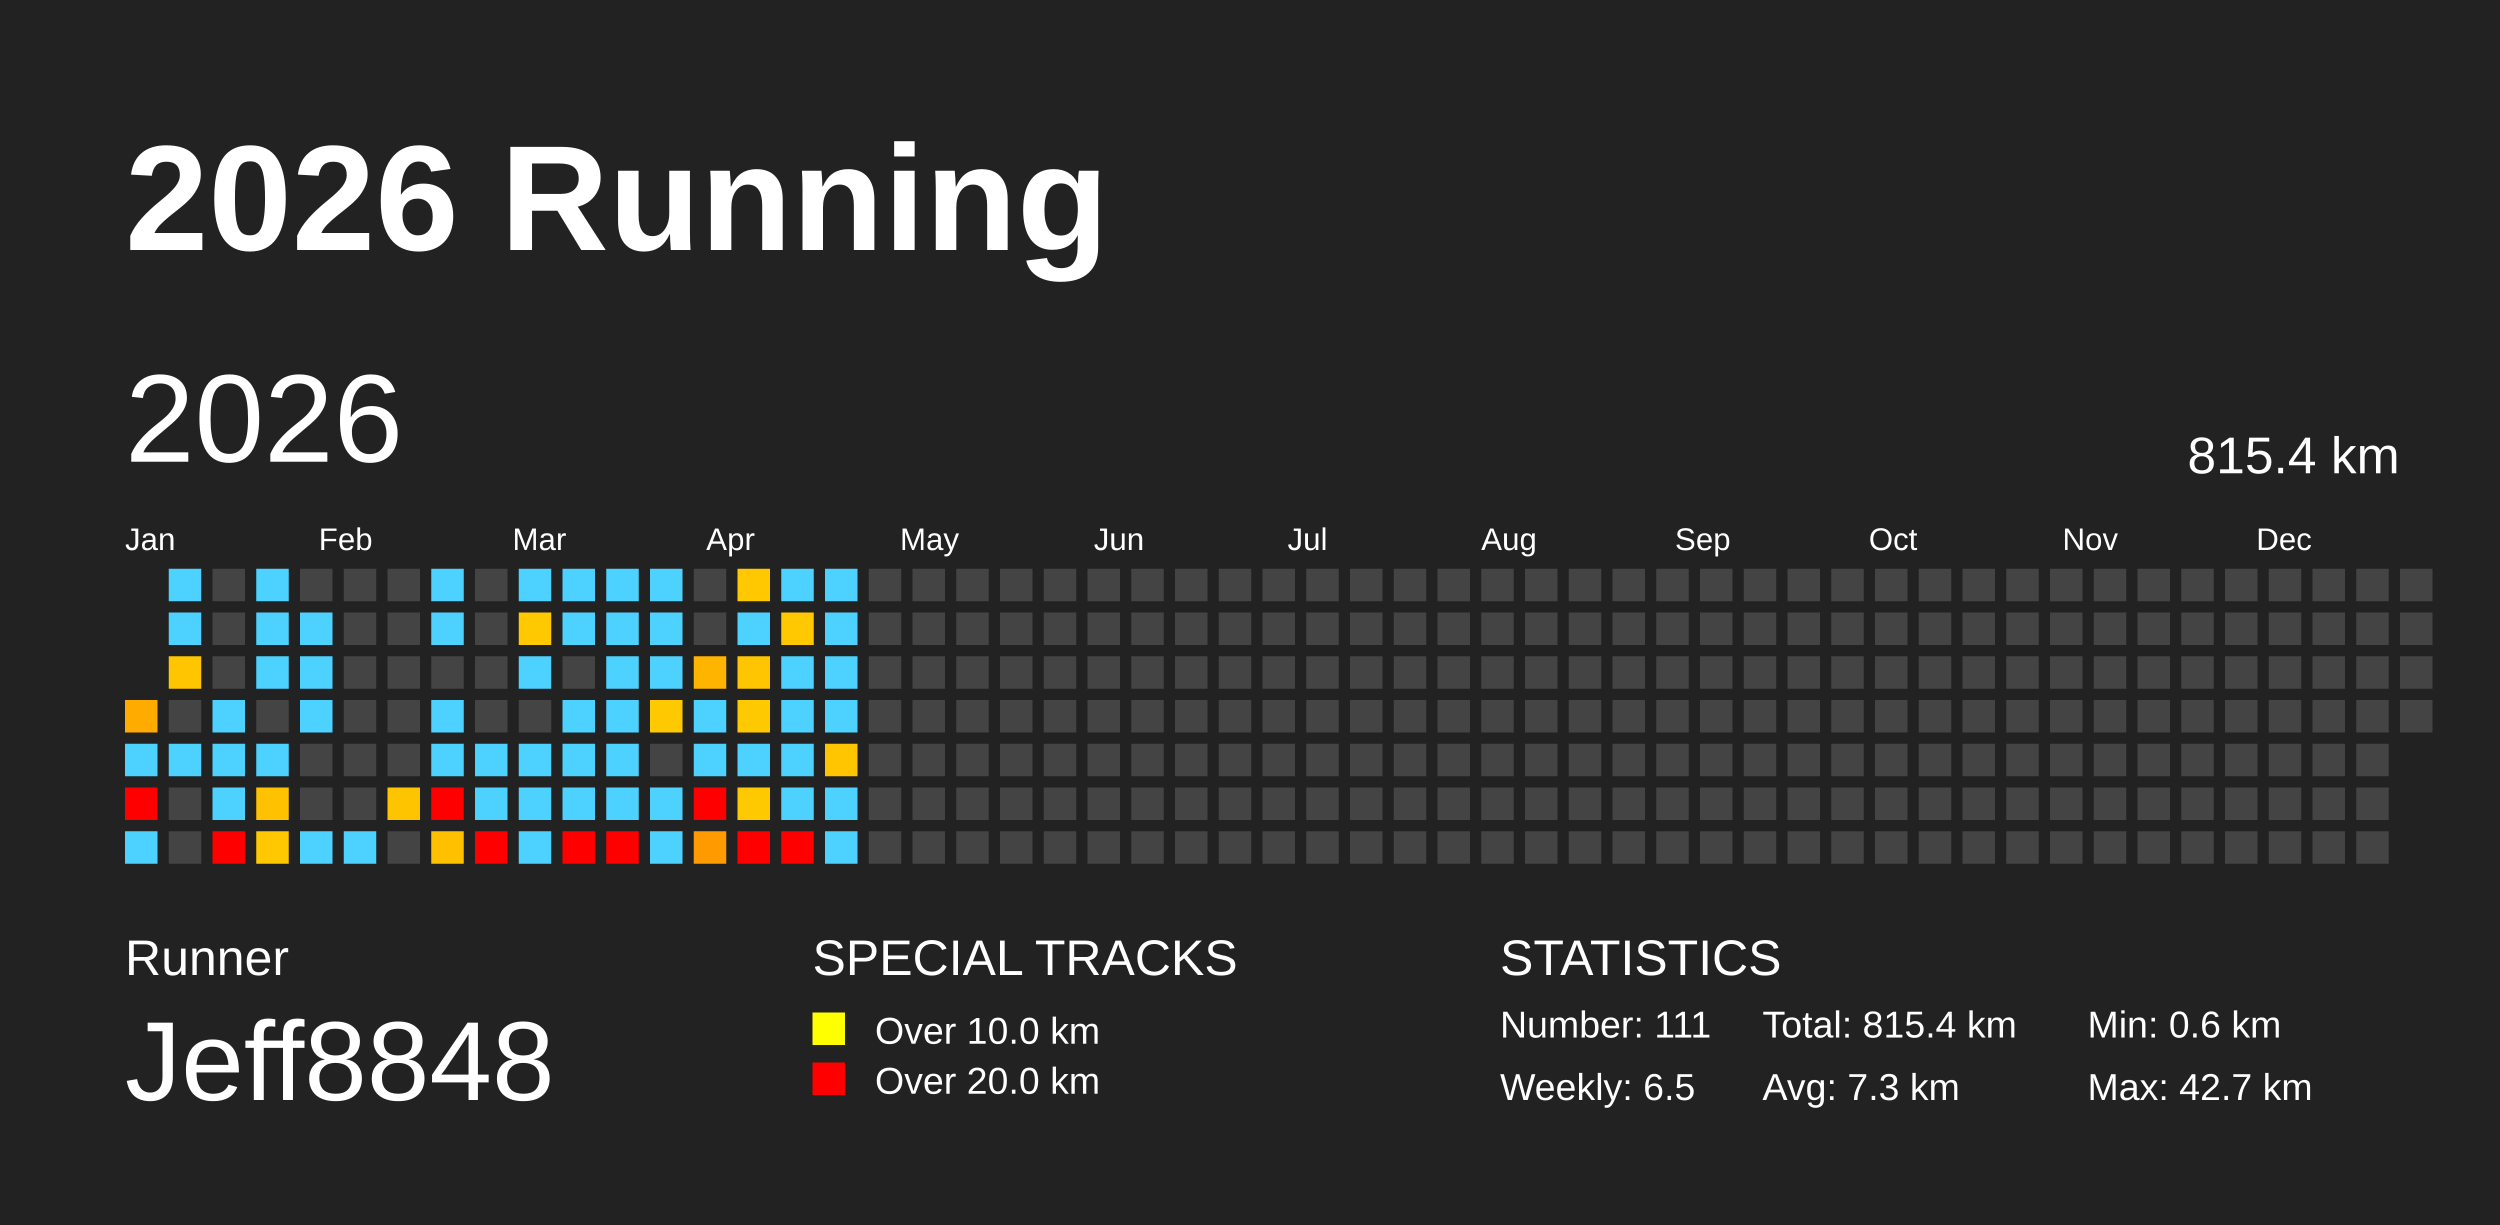
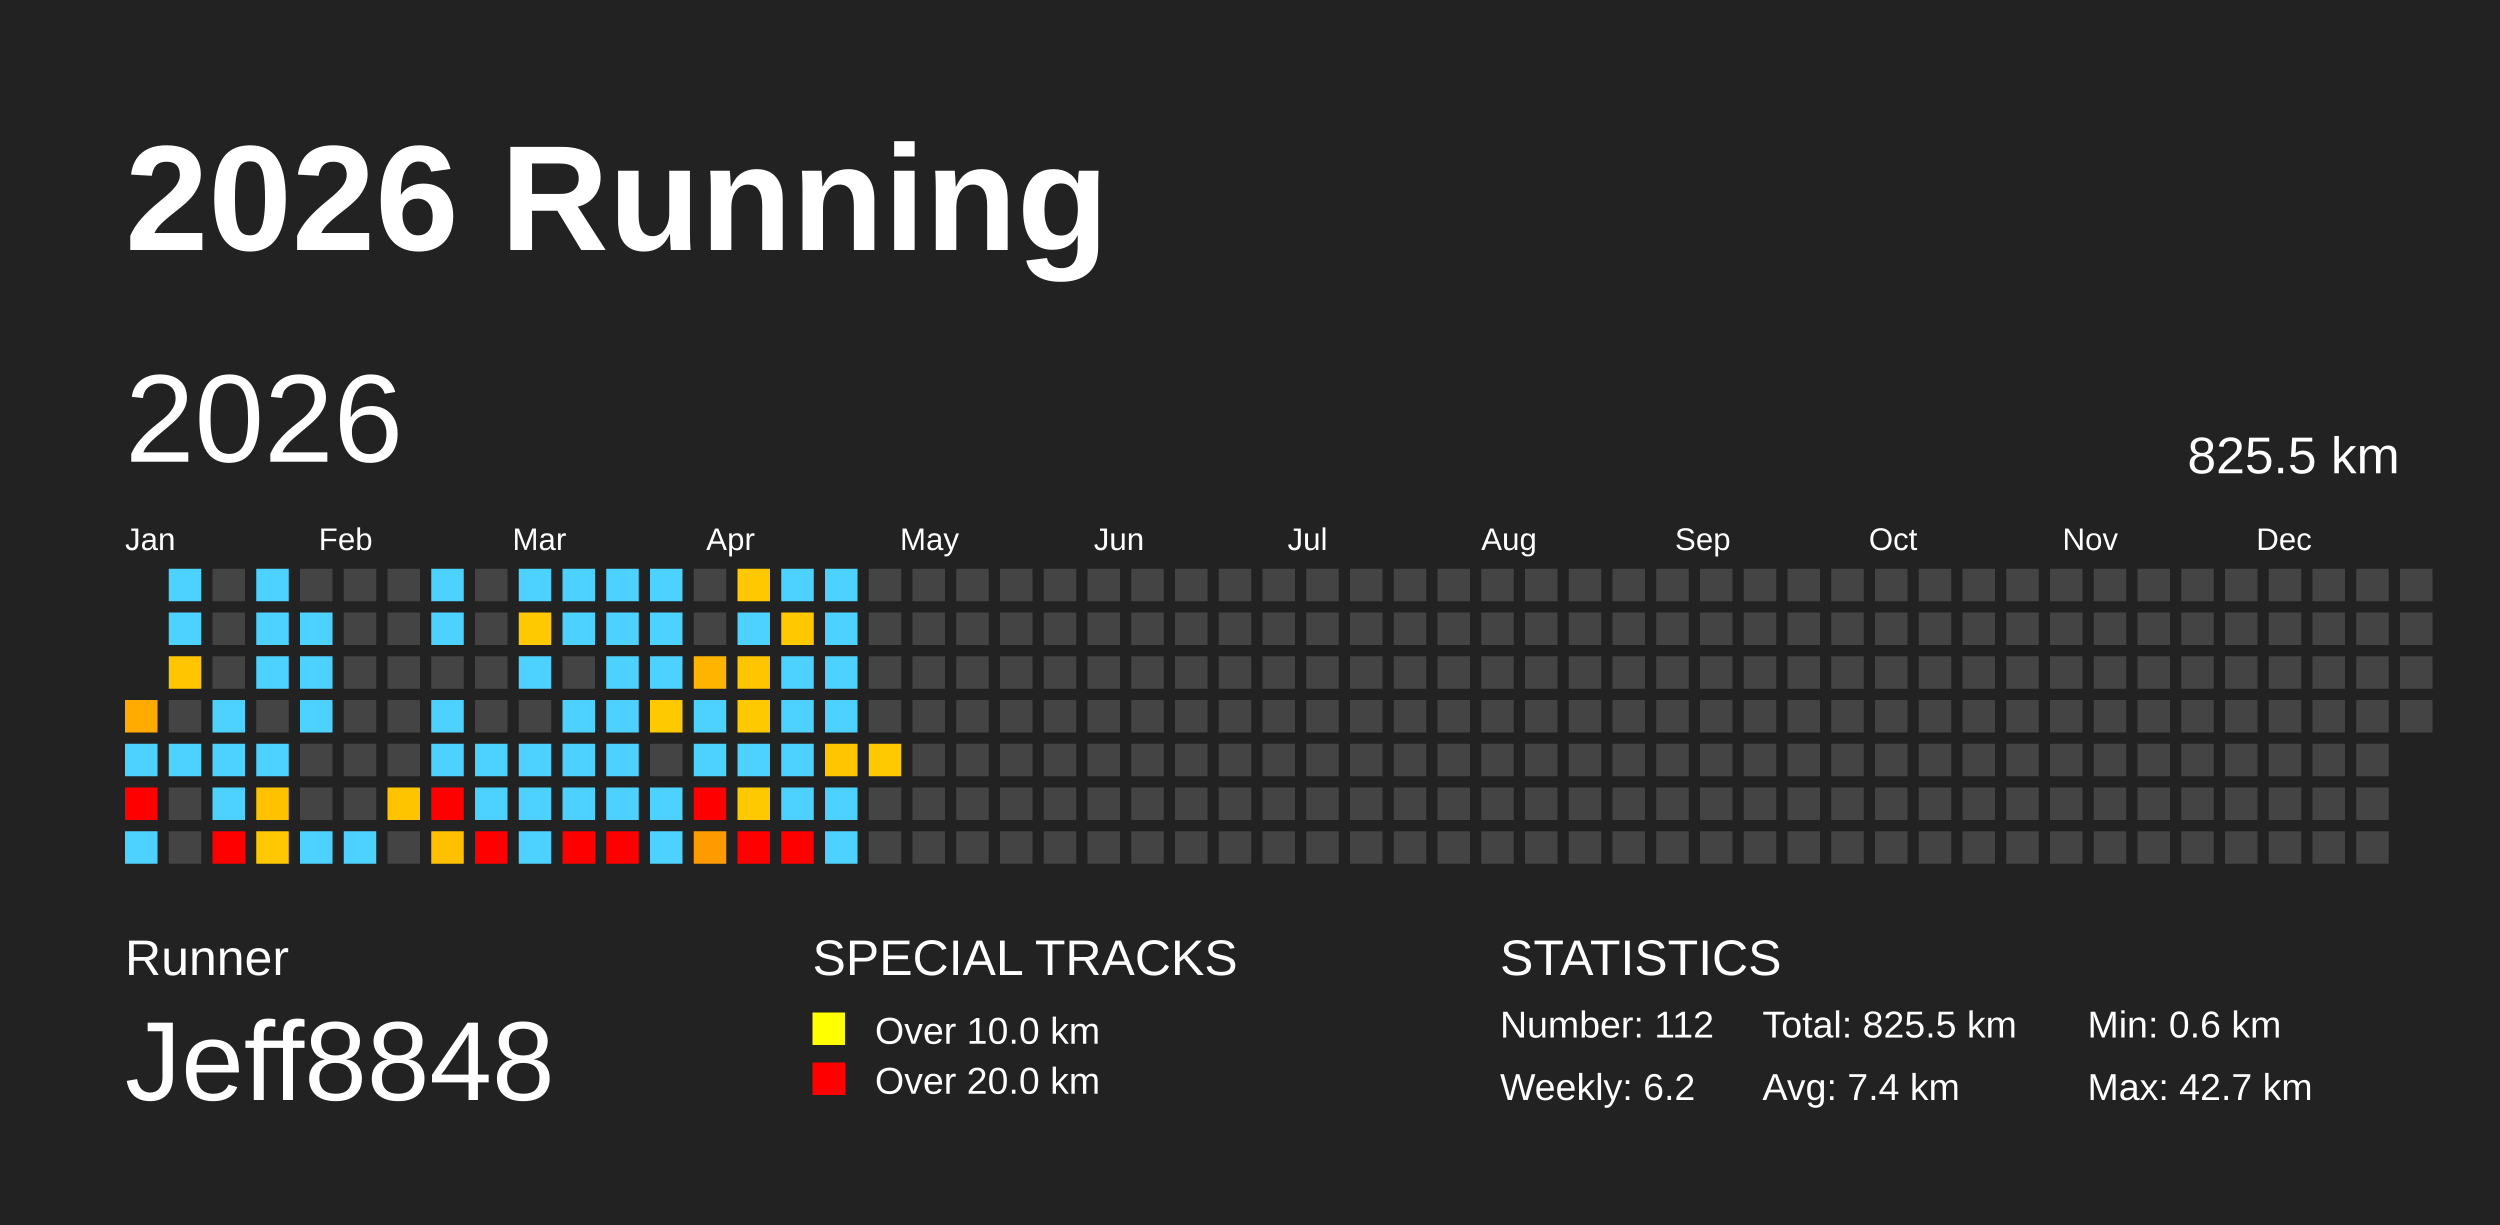
<svg xmlns="http://www.w3.org/2000/svg" baseProfile="full" height="98mm" version="1.1" viewBox="0,0,200,98" width="200mm">
  <defs />
  <rect fill="#222222" height="98" width="200" x="0" y="0" />
  <text fill="#FFFFFF" style="font-size:12px; font-family:Arial; font-weight:bold;" x="10" y="20">2026 Running</text>
  <text fill="#FFFFFF" style="font-size:4px; font-family:Arial" x="10" y="78">Runner</text>
  <text fill="#FFFFFF" style="font-size:9px; font-family:Arial" x="10" y="88">Jeff8848</text>
  <text fill="#FFFFFF" style="font-size:4px; font-family:Arial" x="65" y="78">SPECIAL TRACKS</text>
  <rect fill="yellow" height="2.6" width="2.6" x="65" y="81" />
  <text fill="#FFFFFF" style="font-size:3px; font-family:Arial" x="70" y="83.5">Over 10.0 km</text>
  <rect fill="red" height="2.6" width="2.6" x="65" y="85" />
  <text fill="#FFFFFF" style="font-size:3px; font-family:Arial" x="70" y="87.5">Over 20.0 km</text>
  <text fill="#FFFFFF" style="font-size:4px; font-family:Arial" x="120" y="78">STATISTICS</text>
-   <text fill="#FFFFFF" style="font-size:3px; font-family:Arial" x="120" y="83">Number: 111</text>
-   <text fill="#FFFFFF" style="font-size:3px; font-family:Arial" x="120" y="88">Weekly: 6.5</text>
-   <text fill="#FFFFFF" style="font-size:3px; font-family:Arial" x="141" y="83">Total: 815.4 km</text>
-   <text fill="#FFFFFF" style="font-size:3px; font-family:Arial" x="141" y="88">Avg: 7.3 km</text>
+   <text fill="#FFFFFF" style="font-size:3px; font-family:Arial" x="120" y="83">Number: 112</text>
+   <text fill="#FFFFFF" style="font-size:3px; font-family:Arial" x="120" y="88">Weekly: 6.2</text>
+   <text fill="#FFFFFF" style="font-size:3px; font-family:Arial" x="141" y="83">Total: 825.5 km</text>
+   <text fill="#FFFFFF" style="font-size:3px; font-family:Arial" x="141" y="88">Avg: 7.4 km</text>
  <text fill="#FFFFFF" style="font-size:3px; font-family:Arial" x="167" y="83">Min: 0.6 km</text>
  <text fill="#FFFFFF" style="font-size:3px; font-family:Arial" x="167" y="88">Max: 42.7 km</text>
  <text dominant-baseline="hanging" fill="#FFFFFF" style="font-size:10.0px; font-family:Arial;" x="10" y="30">2026</text>
-   <text dominant-baseline="hanging" fill="#FFFFFF" style="font-size:4.125px; font-family:Arial;" x="175" y="35">815.4 km</text>
+   <text dominant-baseline="hanging" fill="#FFFFFF" style="font-size:4.125px; font-family:Arial;" x="175" y="35">825.5 km</text>
  <text fill="#FFFFFF" style="font-size:2.5px; font-family:Arial" x="10.0" y="44">Jan</text>
  <text fill="#FFFFFF" style="font-size:2.5px; font-family:Arial" x="25.5" y="44">Feb</text>
  <text fill="#FFFFFF" style="font-size:2.5px; font-family:Arial" x="41.0" y="44">Mar</text>
  <text fill="#FFFFFF" style="font-size:2.5px; font-family:Arial" x="56.5" y="44">Apr</text>
  <text fill="#FFFFFF" style="font-size:2.5px; font-family:Arial" x="72.0" y="44">May</text>
  <text fill="#FFFFFF" style="font-size:2.5px; font-family:Arial" x="87.5" y="44">Jun</text>
  <text fill="#FFFFFF" style="font-size:2.5px; font-family:Arial" x="103.0" y="44">Jul</text>
  <text fill="#FFFFFF" style="font-size:2.5px; font-family:Arial" x="118.5" y="44">Aug</text>
  <text fill="#FFFFFF" style="font-size:2.5px; font-family:Arial" x="134.0" y="44">Sep</text>
  <text fill="#FFFFFF" style="font-size:2.5px; font-family:Arial" x="149.5" y="44">Oct</text>
  <text fill="#FFFFFF" style="font-size:2.5px; font-family:Arial" x="165.0" y="44">Nov</text>
  <text fill="#FFFFFF" style="font-size:2.5px; font-family:Arial" x="180.5" y="44">Dec</text>
  <rect fill="#ffab00" height="2.6" width="2.6" x="10.0" y="56.0" />
  <rect fill="#4dd2ff" height="2.6" width="2.6" x="10.0" y="59.5" />
  <rect fill="red" height="2.6" width="2.6" x="10.0" y="63.0" />
  <rect fill="#4dd2ff" height="2.6" width="2.6" x="10.0" y="66.5" />
  <rect fill="#4dd2ff" height="2.6" width="2.6" x="13.5" y="45.5" />
  <rect fill="#4dd2ff" height="2.6" width="2.6" x="13.5" y="49.0" />
  <rect fill="#ffc600" height="2.6" width="2.6" x="13.5" y="52.5" />
  <rect fill="#444444" height="2.6" width="2.6" x="13.5" y="56.0" />
  <rect fill="#4dd2ff" height="2.6" width="2.6" x="13.5" y="59.5" />
  <rect fill="#444444" height="2.6" width="2.6" x="13.5" y="63.0" />
  <rect fill="#444444" height="2.6" width="2.6" x="13.5" y="66.5" />
  <rect fill="#444444" height="2.6" width="2.6" x="17.0" y="45.5" />
  <rect fill="#444444" height="2.6" width="2.6" x="17.0" y="49.0" />
  <rect fill="#444444" height="2.6" width="2.6" x="17.0" y="52.5" />
  <rect fill="#4dd2ff" height="2.6" width="2.6" x="17.0" y="56.0" />
  <rect fill="#4dd2ff" height="2.6" width="2.6" x="17.0" y="59.5" />
  <rect fill="#4dd2ff" height="2.6" width="2.6" x="17.0" y="63.0" />
  <rect fill="red" height="2.6" width="2.6" x="17.0" y="66.5" />
  <rect fill="#4dd2ff" height="2.6" width="2.6" x="20.5" y="45.5" />
  <rect fill="#4dd2ff" height="2.6" width="2.6" x="20.5" y="49.0" />
  <rect fill="#4dd2ff" height="2.6" width="2.6" x="20.5" y="52.5" />
  <rect fill="#444444" height="2.6" width="2.6" x="20.5" y="56.0" />
  <rect fill="#4dd2ff" height="2.6" width="2.6" x="20.5" y="59.5" />
  <rect fill="#ffc200" height="2.6" width="2.6" x="20.5" y="63.0" />
  <rect fill="#ffc800" height="2.6" width="2.6" x="20.5" y="66.5" />
  <rect fill="#444444" height="2.6" width="2.6" x="24.0" y="45.5" />
  <rect fill="#4dd2ff" height="2.6" width="2.6" x="24.0" y="49.0" />
  <rect fill="#4dd2ff" height="2.6" width="2.6" x="24.0" y="52.5" />
  <rect fill="#4dd2ff" height="2.6" width="2.6" x="24.0" y="56.0" />
  <rect fill="#444444" height="2.6" width="2.6" x="24.0" y="59.5" />
  <rect fill="#444444" height="2.6" width="2.6" x="24.0" y="63.0" />
  <rect fill="#4dd2ff" height="2.6" width="2.6" x="24.0" y="66.5" />
  <rect fill="#444444" height="2.6" width="2.6" x="27.5" y="45.5" />
  <rect fill="#444444" height="2.6" width="2.6" x="27.5" y="49.0" />
  <rect fill="#444444" height="2.6" width="2.6" x="27.5" y="52.5" />
  <rect fill="#444444" height="2.6" width="2.6" x="27.5" y="56.0" />
  <rect fill="#444444" height="2.6" width="2.6" x="27.5" y="59.5" />
  <rect fill="#444444" height="2.6" width="2.6" x="27.5" y="63.0" />
  <rect fill="#4dd2ff" height="2.6" width="2.6" x="27.5" y="66.5" />
  <rect fill="#444444" height="2.6" width="2.6" x="31.0" y="45.5" />
  <rect fill="#444444" height="2.6" width="2.6" x="31.0" y="49.0" />
  <rect fill="#444444" height="2.6" width="2.6" x="31.0" y="52.5" />
  <rect fill="#444444" height="2.6" width="2.6" x="31.0" y="56.0" />
  <rect fill="#444444" height="2.6" width="2.6" x="31.0" y="59.5" />
  <rect fill="#ffc400" height="2.6" width="2.6" x="31.0" y="63.0" />
  <rect fill="#444444" height="2.6" width="2.6" x="31.0" y="66.5" />
  <rect fill="#4dd2ff" height="2.6" width="2.6" x="34.5" y="45.5" />
  <rect fill="#4dd2ff" height="2.6" width="2.6" x="34.5" y="49.0" />
  <rect fill="#444444" height="2.6" width="2.6" x="34.5" y="52.5" />
  <rect fill="#4dd2ff" height="2.6" width="2.6" x="34.5" y="56.0" />
  <rect fill="#4dd2ff" height="2.6" width="2.6" x="34.5" y="59.5" />
  <rect fill="red" height="2.6" width="2.6" x="34.5" y="63.0" />
  <rect fill="#ffc000" height="2.6" width="2.6" x="34.5" y="66.5" />
  <rect fill="#444444" height="2.6" width="2.6" x="38.0" y="45.5" />
  <rect fill="#444444" height="2.6" width="2.6" x="38.0" y="49.0" />
  <rect fill="#444444" height="2.6" width="2.6" x="38.0" y="52.5" />
  <rect fill="#444444" height="2.6" width="2.6" x="38.0" y="56.0" />
  <rect fill="#4dd2ff" height="2.6" width="2.6" x="38.0" y="59.5" />
  <rect fill="#4dd2ff" height="2.6" width="2.6" x="38.0" y="63.0" />
  <rect fill="red" height="2.6" width="2.6" x="38.0" y="66.5" />
  <rect fill="#4dd2ff" height="2.6" width="2.6" x="41.5" y="45.5" />
  <rect fill="#ffc900" height="2.6" width="2.6" x="41.5" y="49.0" />
  <rect fill="#4dd2ff" height="2.6" width="2.6" x="41.5" y="52.5" />
  <rect fill="#444444" height="2.6" width="2.6" x="41.5" y="56.0" />
  <rect fill="#4dd2ff" height="2.6" width="2.6" x="41.5" y="59.5" />
  <rect fill="#4dd2ff" height="2.6" width="2.6" x="41.5" y="63.0" />
  <rect fill="#4dd2ff" height="2.6" width="2.6" x="41.5" y="66.5" />
  <rect fill="#4dd2ff" height="2.6" width="2.6" x="45.0" y="45.5" />
  <rect fill="#4dd2ff" height="2.6" width="2.6" x="45.0" y="49.0" />
  <rect fill="#444444" height="2.6" width="2.6" x="45.0" y="52.5" />
  <rect fill="#4dd2ff" height="2.6" width="2.6" x="45.0" y="56.0" />
  <rect fill="#4dd2ff" height="2.6" width="2.6" x="45.0" y="59.5" />
  <rect fill="#4dd2ff" height="2.6" width="2.6" x="45.0" y="63.0" />
  <rect fill="red" height="2.6" width="2.6" x="45.0" y="66.5" />
  <rect fill="#4dd2ff" height="2.6" width="2.6" x="48.5" y="45.5" />
  <rect fill="#4dd2ff" height="2.6" width="2.6" x="48.5" y="49.0" />
  <rect fill="#4dd2ff" height="2.6" width="2.6" x="48.5" y="52.5" />
  <rect fill="#4dd2ff" height="2.6" width="2.6" x="48.5" y="56.0" />
  <rect fill="#4dd2ff" height="2.6" width="2.6" x="48.5" y="59.5" />
  <rect fill="#4dd2ff" height="2.6" width="2.6" x="48.5" y="63.0" />
  <rect fill="red" height="2.6" width="2.6" x="48.5" y="66.5" />
  <rect fill="#4dd2ff" height="2.6" width="2.6" x="52.0" y="45.5" />
  <rect fill="#4dd2ff" height="2.6" width="2.6" x="52.0" y="49.0" />
  <rect fill="#4dd2ff" height="2.6" width="2.6" x="52.0" y="52.5" />
  <rect fill="#ffc900" height="2.6" width="2.6" x="52.0" y="56.0" />
  <rect fill="#444444" height="2.6" width="2.6" x="52.0" y="59.5" />
  <rect fill="#4dd2ff" height="2.6" width="2.6" x="52.0" y="63.0" />
  <rect fill="#4dd2ff" height="2.6" width="2.6" x="52.0" y="66.5" />
  <rect fill="#444444" height="2.6" width="2.6" x="55.5" y="45.5" />
  <rect fill="#444444" height="2.6" width="2.6" x="55.5" y="49.0" />
  <rect fill="#ffb400" height="2.6" width="2.6" x="55.5" y="52.5" />
  <rect fill="#4dd2ff" height="2.6" width="2.6" x="55.5" y="56.0" />
  <rect fill="#4dd2ff" height="2.6" width="2.6" x="55.5" y="59.5" />
  <rect fill="red" height="2.6" width="2.6" x="55.5" y="63.0" />
  <rect fill="#ff9b00" height="2.6" width="2.6" x="55.5" y="66.5" />
  <rect fill="#ffc800" height="2.6" width="2.6" x="59.0" y="45.5" />
  <rect fill="#4dd2ff" height="2.6" width="2.6" x="59.0" y="49.0" />
  <rect fill="#ffc500" height="2.6" width="2.6" x="59.0" y="52.5" />
  <rect fill="#ffc900" height="2.6" width="2.6" x="59.0" y="56.0" />
  <rect fill="#4dd2ff" height="2.6" width="2.6" x="59.0" y="59.5" />
  <rect fill="#ffc900" height="2.6" width="2.6" x="59.0" y="63.0" />
  <rect fill="red" height="2.6" width="2.6" x="59.0" y="66.5" />
  <rect fill="#4dd2ff" height="2.6" width="2.6" x="62.5" y="45.5" />
  <rect fill="#ffc800" height="2.6" width="2.6" x="62.5" y="49.0" />
  <rect fill="#4dd2ff" height="2.6" width="2.6" x="62.5" y="52.5" />
  <rect fill="#4dd2ff" height="2.6" width="2.6" x="62.5" y="56.0" />
  <rect fill="#4dd2ff" height="2.6" width="2.6" x="62.5" y="59.5" />
  <rect fill="#4dd2ff" height="2.6" width="2.6" x="62.5" y="63.0" />
  <rect fill="red" height="2.6" width="2.6" x="62.5" y="66.5" />
  <rect fill="#4dd2ff" height="2.6" width="2.6" x="66.0" y="45.5" />
  <rect fill="#4dd2ff" height="2.6" width="2.6" x="66.0" y="49.0" />
  <rect fill="#4dd2ff" height="2.6" width="2.6" x="66.0" y="52.5" />
  <rect fill="#4dd2ff" height="2.6" width="2.6" x="66.0" y="56.0" />
  <rect fill="#ffc600" height="2.6" width="2.6" x="66.0" y="59.5" />
  <rect fill="#4dd2ff" height="2.6" width="2.6" x="66.0" y="63.0" />
  <rect fill="#4dd2ff" height="2.6" width="2.6" x="66.0" y="66.5" />
  <rect fill="#444444" height="2.6" width="2.6" x="69.5" y="45.5" />
  <rect fill="#444444" height="2.6" width="2.6" x="69.5" y="49.0" />
  <rect fill="#444444" height="2.6" width="2.6" x="69.5" y="52.5" />
  <rect fill="#444444" height="2.6" width="2.6" x="69.5" y="56.0" />
-   <rect fill="#444444" height="2.6" width="2.6" x="69.5" y="59.5" />
+   <rect fill="#ffc900" height="2.6" width="2.6" x="69.5" y="59.5" />
  <rect fill="#444444" height="2.6" width="2.6" x="69.5" y="63.0" />
  <rect fill="#444444" height="2.6" width="2.6" x="69.5" y="66.5" />
  <rect fill="#444444" height="2.6" width="2.6" x="73.0" y="45.5" />
  <rect fill="#444444" height="2.6" width="2.6" x="73.0" y="49.0" />
  <rect fill="#444444" height="2.6" width="2.6" x="73.0" y="52.5" />
  <rect fill="#444444" height="2.6" width="2.6" x="73.0" y="56.0" />
  <rect fill="#444444" height="2.6" width="2.6" x="73.0" y="59.5" />
  <rect fill="#444444" height="2.6" width="2.6" x="73.0" y="63.0" />
  <rect fill="#444444" height="2.6" width="2.6" x="73.0" y="66.5" />
  <rect fill="#444444" height="2.6" width="2.6" x="76.5" y="45.5" />
  <rect fill="#444444" height="2.6" width="2.6" x="76.5" y="49.0" />
  <rect fill="#444444" height="2.6" width="2.6" x="76.5" y="52.5" />
  <rect fill="#444444" height="2.6" width="2.6" x="76.5" y="56.0" />
  <rect fill="#444444" height="2.6" width="2.6" x="76.5" y="59.5" />
  <rect fill="#444444" height="2.6" width="2.6" x="76.5" y="63.0" />
  <rect fill="#444444" height="2.6" width="2.6" x="76.5" y="66.5" />
  <rect fill="#444444" height="2.6" width="2.6" x="80.0" y="45.5" />
  <rect fill="#444444" height="2.6" width="2.6" x="80.0" y="49.0" />
  <rect fill="#444444" height="2.6" width="2.6" x="80.0" y="52.5" />
  <rect fill="#444444" height="2.6" width="2.6" x="80.0" y="56.0" />
  <rect fill="#444444" height="2.6" width="2.6" x="80.0" y="59.5" />
  <rect fill="#444444" height="2.6" width="2.6" x="80.0" y="63.0" />
  <rect fill="#444444" height="2.6" width="2.6" x="80.0" y="66.5" />
  <rect fill="#444444" height="2.6" width="2.6" x="83.5" y="45.5" />
  <rect fill="#444444" height="2.6" width="2.6" x="83.5" y="49.0" />
  <rect fill="#444444" height="2.6" width="2.6" x="83.5" y="52.5" />
  <rect fill="#444444" height="2.6" width="2.6" x="83.5" y="56.0" />
  <rect fill="#444444" height="2.6" width="2.6" x="83.5" y="59.5" />
  <rect fill="#444444" height="2.6" width="2.6" x="83.5" y="63.0" />
  <rect fill="#444444" height="2.6" width="2.6" x="83.5" y="66.5" />
  <rect fill="#444444" height="2.6" width="2.6" x="87.0" y="45.5" />
  <rect fill="#444444" height="2.6" width="2.6" x="87.0" y="49.0" />
  <rect fill="#444444" height="2.6" width="2.6" x="87.0" y="52.5" />
  <rect fill="#444444" height="2.6" width="2.6" x="87.0" y="56.0" />
  <rect fill="#444444" height="2.6" width="2.6" x="87.0" y="59.5" />
  <rect fill="#444444" height="2.6" width="2.6" x="87.0" y="63.0" />
  <rect fill="#444444" height="2.6" width="2.6" x="87.0" y="66.5" />
  <rect fill="#444444" height="2.6" width="2.6" x="90.5" y="45.5" />
  <rect fill="#444444" height="2.6" width="2.6" x="90.5" y="49.0" />
  <rect fill="#444444" height="2.6" width="2.6" x="90.5" y="52.5" />
  <rect fill="#444444" height="2.6" width="2.6" x="90.5" y="56.0" />
  <rect fill="#444444" height="2.6" width="2.6" x="90.5" y="59.5" />
  <rect fill="#444444" height="2.6" width="2.6" x="90.5" y="63.0" />
  <rect fill="#444444" height="2.6" width="2.6" x="90.5" y="66.5" />
  <rect fill="#444444" height="2.6" width="2.6" x="94.0" y="45.5" />
  <rect fill="#444444" height="2.6" width="2.6" x="94.0" y="49.0" />
  <rect fill="#444444" height="2.6" width="2.6" x="94.0" y="52.5" />
  <rect fill="#444444" height="2.6" width="2.6" x="94.0" y="56.0" />
  <rect fill="#444444" height="2.6" width="2.6" x="94.0" y="59.5" />
  <rect fill="#444444" height="2.6" width="2.6" x="94.0" y="63.0" />
  <rect fill="#444444" height="2.6" width="2.6" x="94.0" y="66.5" />
  <rect fill="#444444" height="2.6" width="2.6" x="97.5" y="45.5" />
  <rect fill="#444444" height="2.6" width="2.6" x="97.5" y="49.0" />
  <rect fill="#444444" height="2.6" width="2.6" x="97.5" y="52.5" />
  <rect fill="#444444" height="2.6" width="2.6" x="97.5" y="56.0" />
  <rect fill="#444444" height="2.6" width="2.6" x="97.5" y="59.5" />
  <rect fill="#444444" height="2.6" width="2.6" x="97.5" y="63.0" />
  <rect fill="#444444" height="2.6" width="2.6" x="97.5" y="66.5" />
  <rect fill="#444444" height="2.6" width="2.6" x="101.0" y="45.5" />
  <rect fill="#444444" height="2.6" width="2.6" x="101.0" y="49.0" />
  <rect fill="#444444" height="2.6" width="2.6" x="101.0" y="52.5" />
  <rect fill="#444444" height="2.6" width="2.6" x="101.0" y="56.0" />
  <rect fill="#444444" height="2.6" width="2.6" x="101.0" y="59.5" />
  <rect fill="#444444" height="2.6" width="2.6" x="101.0" y="63.0" />
  <rect fill="#444444" height="2.6" width="2.6" x="101.0" y="66.5" />
  <rect fill="#444444" height="2.6" width="2.6" x="104.5" y="45.5" />
  <rect fill="#444444" height="2.6" width="2.6" x="104.5" y="49.0" />
  <rect fill="#444444" height="2.6" width="2.6" x="104.5" y="52.5" />
  <rect fill="#444444" height="2.6" width="2.6" x="104.5" y="56.0" />
  <rect fill="#444444" height="2.6" width="2.6" x="104.5" y="59.5" />
  <rect fill="#444444" height="2.6" width="2.6" x="104.5" y="63.0" />
  <rect fill="#444444" height="2.6" width="2.6" x="104.5" y="66.5" />
  <rect fill="#444444" height="2.6" width="2.6" x="108.0" y="45.5" />
  <rect fill="#444444" height="2.6" width="2.6" x="108.0" y="49.0" />
  <rect fill="#444444" height="2.6" width="2.6" x="108.0" y="52.5" />
  <rect fill="#444444" height="2.6" width="2.6" x="108.0" y="56.0" />
  <rect fill="#444444" height="2.6" width="2.6" x="108.0" y="59.5" />
  <rect fill="#444444" height="2.6" width="2.6" x="108.0" y="63.0" />
  <rect fill="#444444" height="2.6" width="2.6" x="108.0" y="66.5" />
  <rect fill="#444444" height="2.6" width="2.6" x="111.5" y="45.5" />
  <rect fill="#444444" height="2.6" width="2.6" x="111.5" y="49.0" />
  <rect fill="#444444" height="2.6" width="2.6" x="111.5" y="52.5" />
  <rect fill="#444444" height="2.6" width="2.6" x="111.5" y="56.0" />
  <rect fill="#444444" height="2.6" width="2.6" x="111.5" y="59.5" />
  <rect fill="#444444" height="2.6" width="2.6" x="111.5" y="63.0" />
  <rect fill="#444444" height="2.6" width="2.6" x="111.5" y="66.5" />
  <rect fill="#444444" height="2.6" width="2.6" x="115.0" y="45.5" />
  <rect fill="#444444" height="2.6" width="2.6" x="115.0" y="49.0" />
  <rect fill="#444444" height="2.6" width="2.6" x="115.0" y="52.5" />
  <rect fill="#444444" height="2.6" width="2.6" x="115.0" y="56.0" />
  <rect fill="#444444" height="2.6" width="2.6" x="115.0" y="59.5" />
  <rect fill="#444444" height="2.6" width="2.6" x="115.0" y="63.0" />
  <rect fill="#444444" height="2.6" width="2.6" x="115.0" y="66.5" />
  <rect fill="#444444" height="2.6" width="2.6" x="118.5" y="45.5" />
  <rect fill="#444444" height="2.6" width="2.6" x="118.5" y="49.0" />
  <rect fill="#444444" height="2.6" width="2.6" x="118.5" y="52.5" />
  <rect fill="#444444" height="2.6" width="2.6" x="118.5" y="56.0" />
  <rect fill="#444444" height="2.6" width="2.6" x="118.5" y="59.5" />
  <rect fill="#444444" height="2.6" width="2.6" x="118.5" y="63.0" />
  <rect fill="#444444" height="2.6" width="2.6" x="118.5" y="66.5" />
  <rect fill="#444444" height="2.6" width="2.6" x="122.0" y="45.5" />
  <rect fill="#444444" height="2.6" width="2.6" x="122.0" y="49.0" />
  <rect fill="#444444" height="2.6" width="2.6" x="122.0" y="52.5" />
  <rect fill="#444444" height="2.6" width="2.6" x="122.0" y="56.0" />
  <rect fill="#444444" height="2.6" width="2.6" x="122.0" y="59.5" />
  <rect fill="#444444" height="2.6" width="2.6" x="122.0" y="63.0" />
  <rect fill="#444444" height="2.6" width="2.6" x="122.0" y="66.5" />
  <rect fill="#444444" height="2.6" width="2.6" x="125.5" y="45.5" />
  <rect fill="#444444" height="2.6" width="2.6" x="125.5" y="49.0" />
  <rect fill="#444444" height="2.6" width="2.6" x="125.5" y="52.5" />
  <rect fill="#444444" height="2.6" width="2.6" x="125.5" y="56.0" />
  <rect fill="#444444" height="2.6" width="2.6" x="125.5" y="59.5" />
  <rect fill="#444444" height="2.6" width="2.6" x="125.5" y="63.0" />
  <rect fill="#444444" height="2.6" width="2.6" x="125.5" y="66.5" />
  <rect fill="#444444" height="2.6" width="2.6" x="129.0" y="45.5" />
  <rect fill="#444444" height="2.6" width="2.6" x="129.0" y="49.0" />
  <rect fill="#444444" height="2.6" width="2.6" x="129.0" y="52.5" />
  <rect fill="#444444" height="2.6" width="2.6" x="129.0" y="56.0" />
  <rect fill="#444444" height="2.6" width="2.6" x="129.0" y="59.5" />
  <rect fill="#444444" height="2.6" width="2.6" x="129.0" y="63.0" />
  <rect fill="#444444" height="2.6" width="2.6" x="129.0" y="66.5" />
  <rect fill="#444444" height="2.6" width="2.6" x="132.5" y="45.5" />
  <rect fill="#444444" height="2.6" width="2.6" x="132.5" y="49.0" />
  <rect fill="#444444" height="2.6" width="2.6" x="132.5" y="52.5" />
  <rect fill="#444444" height="2.6" width="2.6" x="132.5" y="56.0" />
  <rect fill="#444444" height="2.6" width="2.6" x="132.5" y="59.5" />
  <rect fill="#444444" height="2.6" width="2.6" x="132.5" y="63.0" />
  <rect fill="#444444" height="2.6" width="2.6" x="132.5" y="66.5" />
  <rect fill="#444444" height="2.6" width="2.6" x="136.0" y="45.5" />
  <rect fill="#444444" height="2.6" width="2.6" x="136.0" y="49.0" />
  <rect fill="#444444" height="2.6" width="2.6" x="136.0" y="52.5" />
  <rect fill="#444444" height="2.6" width="2.6" x="136.0" y="56.0" />
  <rect fill="#444444" height="2.6" width="2.6" x="136.0" y="59.5" />
  <rect fill="#444444" height="2.6" width="2.6" x="136.0" y="63.0" />
  <rect fill="#444444" height="2.6" width="2.6" x="136.0" y="66.5" />
  <rect fill="#444444" height="2.6" width="2.6" x="139.5" y="45.5" />
  <rect fill="#444444" height="2.6" width="2.6" x="139.5" y="49.0" />
  <rect fill="#444444" height="2.6" width="2.6" x="139.5" y="52.5" />
  <rect fill="#444444" height="2.6" width="2.6" x="139.5" y="56.0" />
  <rect fill="#444444" height="2.6" width="2.6" x="139.5" y="59.5" />
  <rect fill="#444444" height="2.6" width="2.6" x="139.5" y="63.0" />
  <rect fill="#444444" height="2.6" width="2.6" x="139.5" y="66.5" />
  <rect fill="#444444" height="2.6" width="2.6" x="143.0" y="45.5" />
  <rect fill="#444444" height="2.6" width="2.6" x="143.0" y="49.0" />
  <rect fill="#444444" height="2.6" width="2.6" x="143.0" y="52.5" />
  <rect fill="#444444" height="2.6" width="2.6" x="143.0" y="56.0" />
  <rect fill="#444444" height="2.6" width="2.6" x="143.0" y="59.5" />
  <rect fill="#444444" height="2.6" width="2.6" x="143.0" y="63.0" />
  <rect fill="#444444" height="2.6" width="2.6" x="143.0" y="66.5" />
  <rect fill="#444444" height="2.6" width="2.6" x="146.5" y="45.5" />
  <rect fill="#444444" height="2.6" width="2.6" x="146.5" y="49.0" />
  <rect fill="#444444" height="2.6" width="2.6" x="146.5" y="52.5" />
  <rect fill="#444444" height="2.6" width="2.6" x="146.5" y="56.0" />
  <rect fill="#444444" height="2.6" width="2.6" x="146.5" y="59.5" />
  <rect fill="#444444" height="2.6" width="2.6" x="146.5" y="63.0" />
  <rect fill="#444444" height="2.6" width="2.6" x="146.5" y="66.5" />
  <rect fill="#444444" height="2.6" width="2.6" x="150.0" y="45.5" />
  <rect fill="#444444" height="2.6" width="2.6" x="150.0" y="49.0" />
  <rect fill="#444444" height="2.6" width="2.6" x="150.0" y="52.5" />
  <rect fill="#444444" height="2.6" width="2.6" x="150.0" y="56.0" />
  <rect fill="#444444" height="2.6" width="2.6" x="150.0" y="59.5" />
  <rect fill="#444444" height="2.6" width="2.6" x="150.0" y="63.0" />
  <rect fill="#444444" height="2.6" width="2.6" x="150.0" y="66.5" />
  <rect fill="#444444" height="2.6" width="2.6" x="153.5" y="45.5" />
  <rect fill="#444444" height="2.6" width="2.6" x="153.5" y="49.0" />
  <rect fill="#444444" height="2.6" width="2.6" x="153.5" y="52.5" />
  <rect fill="#444444" height="2.6" width="2.6" x="153.5" y="56.0" />
  <rect fill="#444444" height="2.6" width="2.6" x="153.5" y="59.5" />
  <rect fill="#444444" height="2.6" width="2.6" x="153.5" y="63.0" />
  <rect fill="#444444" height="2.6" width="2.6" x="153.5" y="66.5" />
  <rect fill="#444444" height="2.6" width="2.6" x="157.0" y="45.5" />
  <rect fill="#444444" height="2.6" width="2.6" x="157.0" y="49.0" />
  <rect fill="#444444" height="2.6" width="2.6" x="157.0" y="52.5" />
  <rect fill="#444444" height="2.6" width="2.6" x="157.0" y="56.0" />
  <rect fill="#444444" height="2.6" width="2.6" x="157.0" y="59.5" />
  <rect fill="#444444" height="2.6" width="2.6" x="157.0" y="63.0" />
  <rect fill="#444444" height="2.6" width="2.6" x="157.0" y="66.5" />
  <rect fill="#444444" height="2.6" width="2.6" x="160.5" y="45.5" />
  <rect fill="#444444" height="2.6" width="2.6" x="160.5" y="49.0" />
  <rect fill="#444444" height="2.6" width="2.6" x="160.5" y="52.5" />
  <rect fill="#444444" height="2.6" width="2.6" x="160.5" y="56.0" />
  <rect fill="#444444" height="2.6" width="2.6" x="160.5" y="59.5" />
  <rect fill="#444444" height="2.6" width="2.6" x="160.5" y="63.0" />
  <rect fill="#444444" height="2.6" width="2.6" x="160.5" y="66.5" />
  <rect fill="#444444" height="2.6" width="2.6" x="164.0" y="45.5" />
  <rect fill="#444444" height="2.6" width="2.6" x="164.0" y="49.0" />
  <rect fill="#444444" height="2.6" width="2.6" x="164.0" y="52.5" />
  <rect fill="#444444" height="2.6" width="2.6" x="164.0" y="56.0" />
  <rect fill="#444444" height="2.6" width="2.6" x="164.0" y="59.5" />
  <rect fill="#444444" height="2.6" width="2.6" x="164.0" y="63.0" />
  <rect fill="#444444" height="2.6" width="2.6" x="164.0" y="66.5" />
  <rect fill="#444444" height="2.6" width="2.6" x="167.5" y="45.5" />
  <rect fill="#444444" height="2.6" width="2.6" x="167.5" y="49.0" />
  <rect fill="#444444" height="2.6" width="2.6" x="167.5" y="52.5" />
  <rect fill="#444444" height="2.6" width="2.6" x="167.5" y="56.0" />
  <rect fill="#444444" height="2.6" width="2.6" x="167.5" y="59.5" />
  <rect fill="#444444" height="2.6" width="2.6" x="167.5" y="63.0" />
  <rect fill="#444444" height="2.6" width="2.6" x="167.5" y="66.5" />
  <rect fill="#444444" height="2.6" width="2.6" x="171.0" y="45.5" />
  <rect fill="#444444" height="2.6" width="2.6" x="171.0" y="49.0" />
  <rect fill="#444444" height="2.6" width="2.6" x="171.0" y="52.5" />
  <rect fill="#444444" height="2.6" width="2.6" x="171.0" y="56.0" />
  <rect fill="#444444" height="2.6" width="2.6" x="171.0" y="59.5" />
  <rect fill="#444444" height="2.6" width="2.6" x="171.0" y="63.0" />
  <rect fill="#444444" height="2.6" width="2.6" x="171.0" y="66.5" />
  <rect fill="#444444" height="2.6" width="2.6" x="174.5" y="45.5" />
  <rect fill="#444444" height="2.6" width="2.6" x="174.5" y="49.0" />
  <rect fill="#444444" height="2.6" width="2.6" x="174.5" y="52.5" />
  <rect fill="#444444" height="2.6" width="2.6" x="174.5" y="56.0" />
  <rect fill="#444444" height="2.6" width="2.6" x="174.5" y="59.5" />
  <rect fill="#444444" height="2.6" width="2.6" x="174.5" y="63.0" />
  <rect fill="#444444" height="2.6" width="2.6" x="174.5" y="66.5" />
  <rect fill="#444444" height="2.6" width="2.6" x="178.0" y="45.5" />
  <rect fill="#444444" height="2.6" width="2.6" x="178.0" y="49.0" />
  <rect fill="#444444" height="2.6" width="2.6" x="178.0" y="52.5" />
  <rect fill="#444444" height="2.6" width="2.6" x="178.0" y="56.0" />
  <rect fill="#444444" height="2.6" width="2.6" x="178.0" y="59.5" />
  <rect fill="#444444" height="2.6" width="2.6" x="178.0" y="63.0" />
  <rect fill="#444444" height="2.6" width="2.6" x="178.0" y="66.5" />
  <rect fill="#444444" height="2.6" width="2.6" x="181.5" y="45.5" />
  <rect fill="#444444" height="2.6" width="2.6" x="181.5" y="49.0" />
  <rect fill="#444444" height="2.6" width="2.6" x="181.5" y="52.5" />
  <rect fill="#444444" height="2.6" width="2.6" x="181.5" y="56.0" />
  <rect fill="#444444" height="2.6" width="2.6" x="181.5" y="59.5" />
  <rect fill="#444444" height="2.6" width="2.6" x="181.5" y="63.0" />
  <rect fill="#444444" height="2.6" width="2.6" x="181.5" y="66.5" />
  <rect fill="#444444" height="2.6" width="2.6" x="185.0" y="45.5" />
  <rect fill="#444444" height="2.6" width="2.6" x="185.0" y="49.0" />
  <rect fill="#444444" height="2.6" width="2.6" x="185.0" y="52.5" />
  <rect fill="#444444" height="2.6" width="2.6" x="185.0" y="56.0" />
  <rect fill="#444444" height="2.6" width="2.6" x="185.0" y="59.5" />
  <rect fill="#444444" height="2.6" width="2.6" x="185.0" y="63.0" />
  <rect fill="#444444" height="2.6" width="2.6" x="185.0" y="66.5" />
  <rect fill="#444444" height="2.6" width="2.6" x="188.5" y="45.5" />
  <rect fill="#444444" height="2.6" width="2.6" x="188.5" y="49.0" />
  <rect fill="#444444" height="2.6" width="2.6" x="188.5" y="52.5" />
  <rect fill="#444444" height="2.6" width="2.6" x="188.5" y="56.0" />
  <rect fill="#444444" height="2.6" width="2.6" x="188.5" y="59.5" />
  <rect fill="#444444" height="2.6" width="2.6" x="188.5" y="63.0" />
  <rect fill="#444444" height="2.6" width="2.6" x="188.5" y="66.5" />
  <rect fill="#444444" height="2.6" width="2.6" x="192.0" y="45.5" />
  <rect fill="#444444" height="2.6" width="2.6" x="192.0" y="49.0" />
  <rect fill="#444444" height="2.6" width="2.6" x="192.0" y="52.5" />
  <rect fill="#444444" height="2.6" width="2.6" x="192.0" y="56.0" />
</svg>
